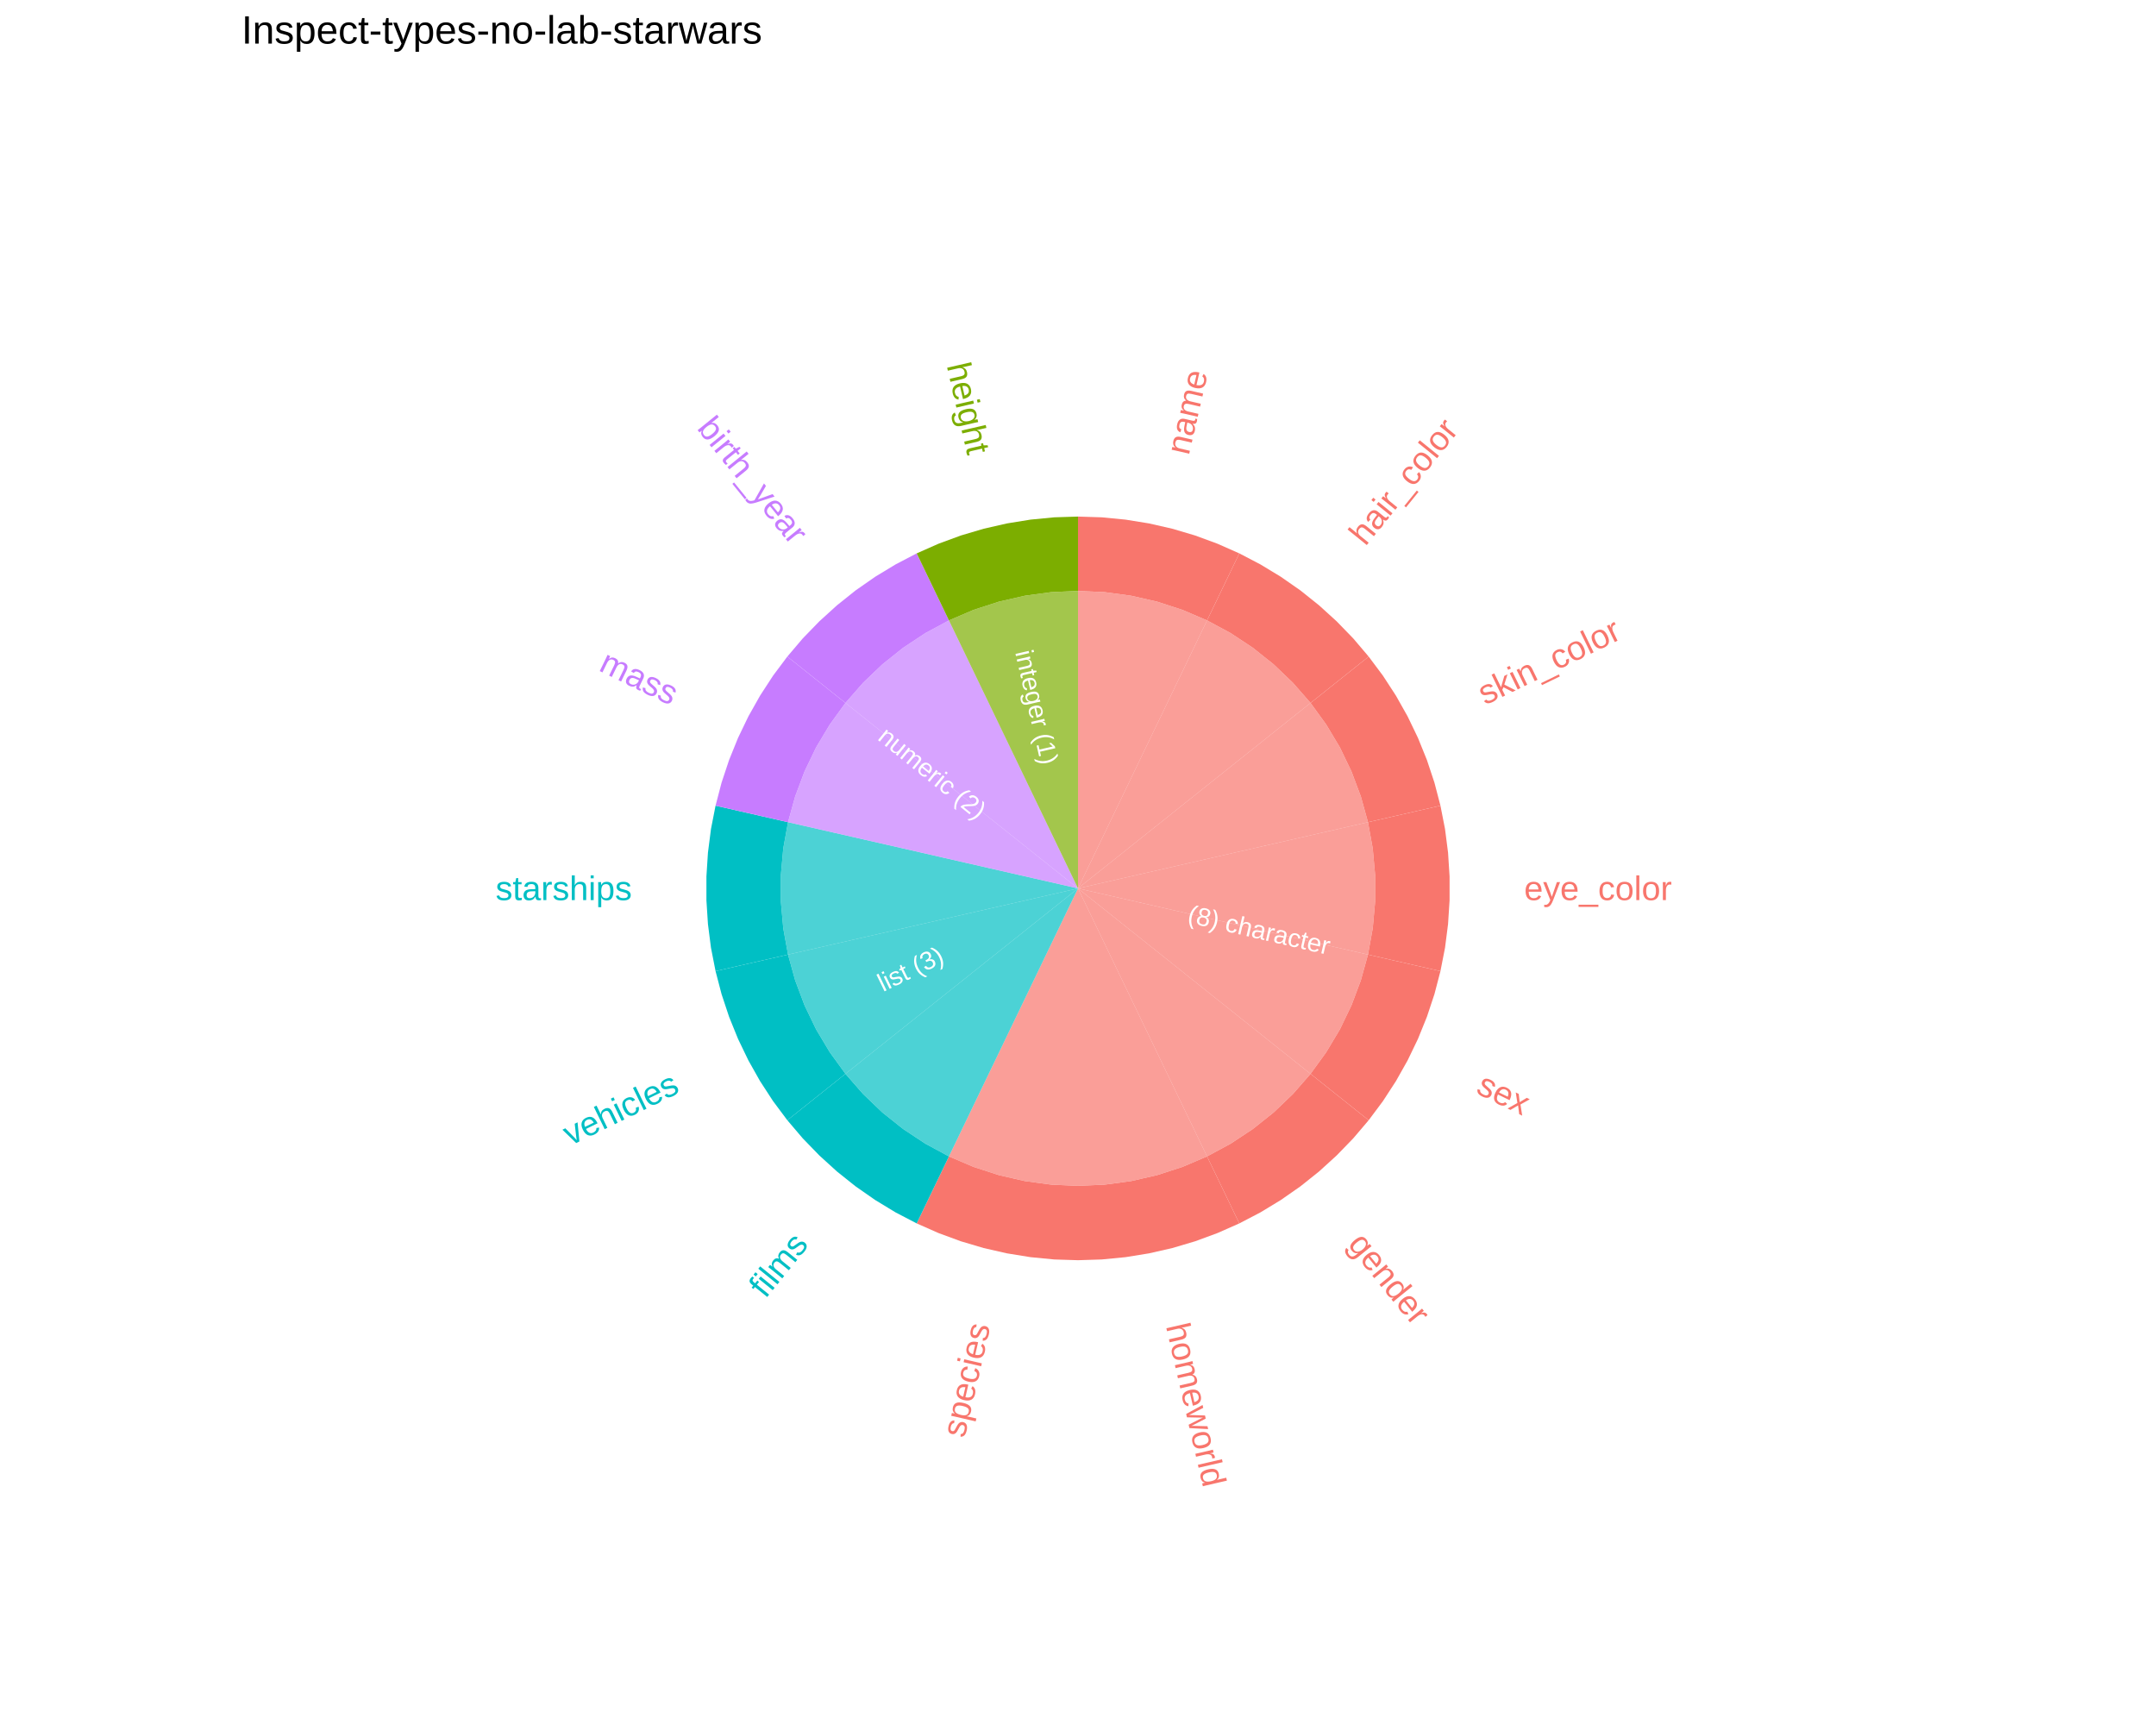
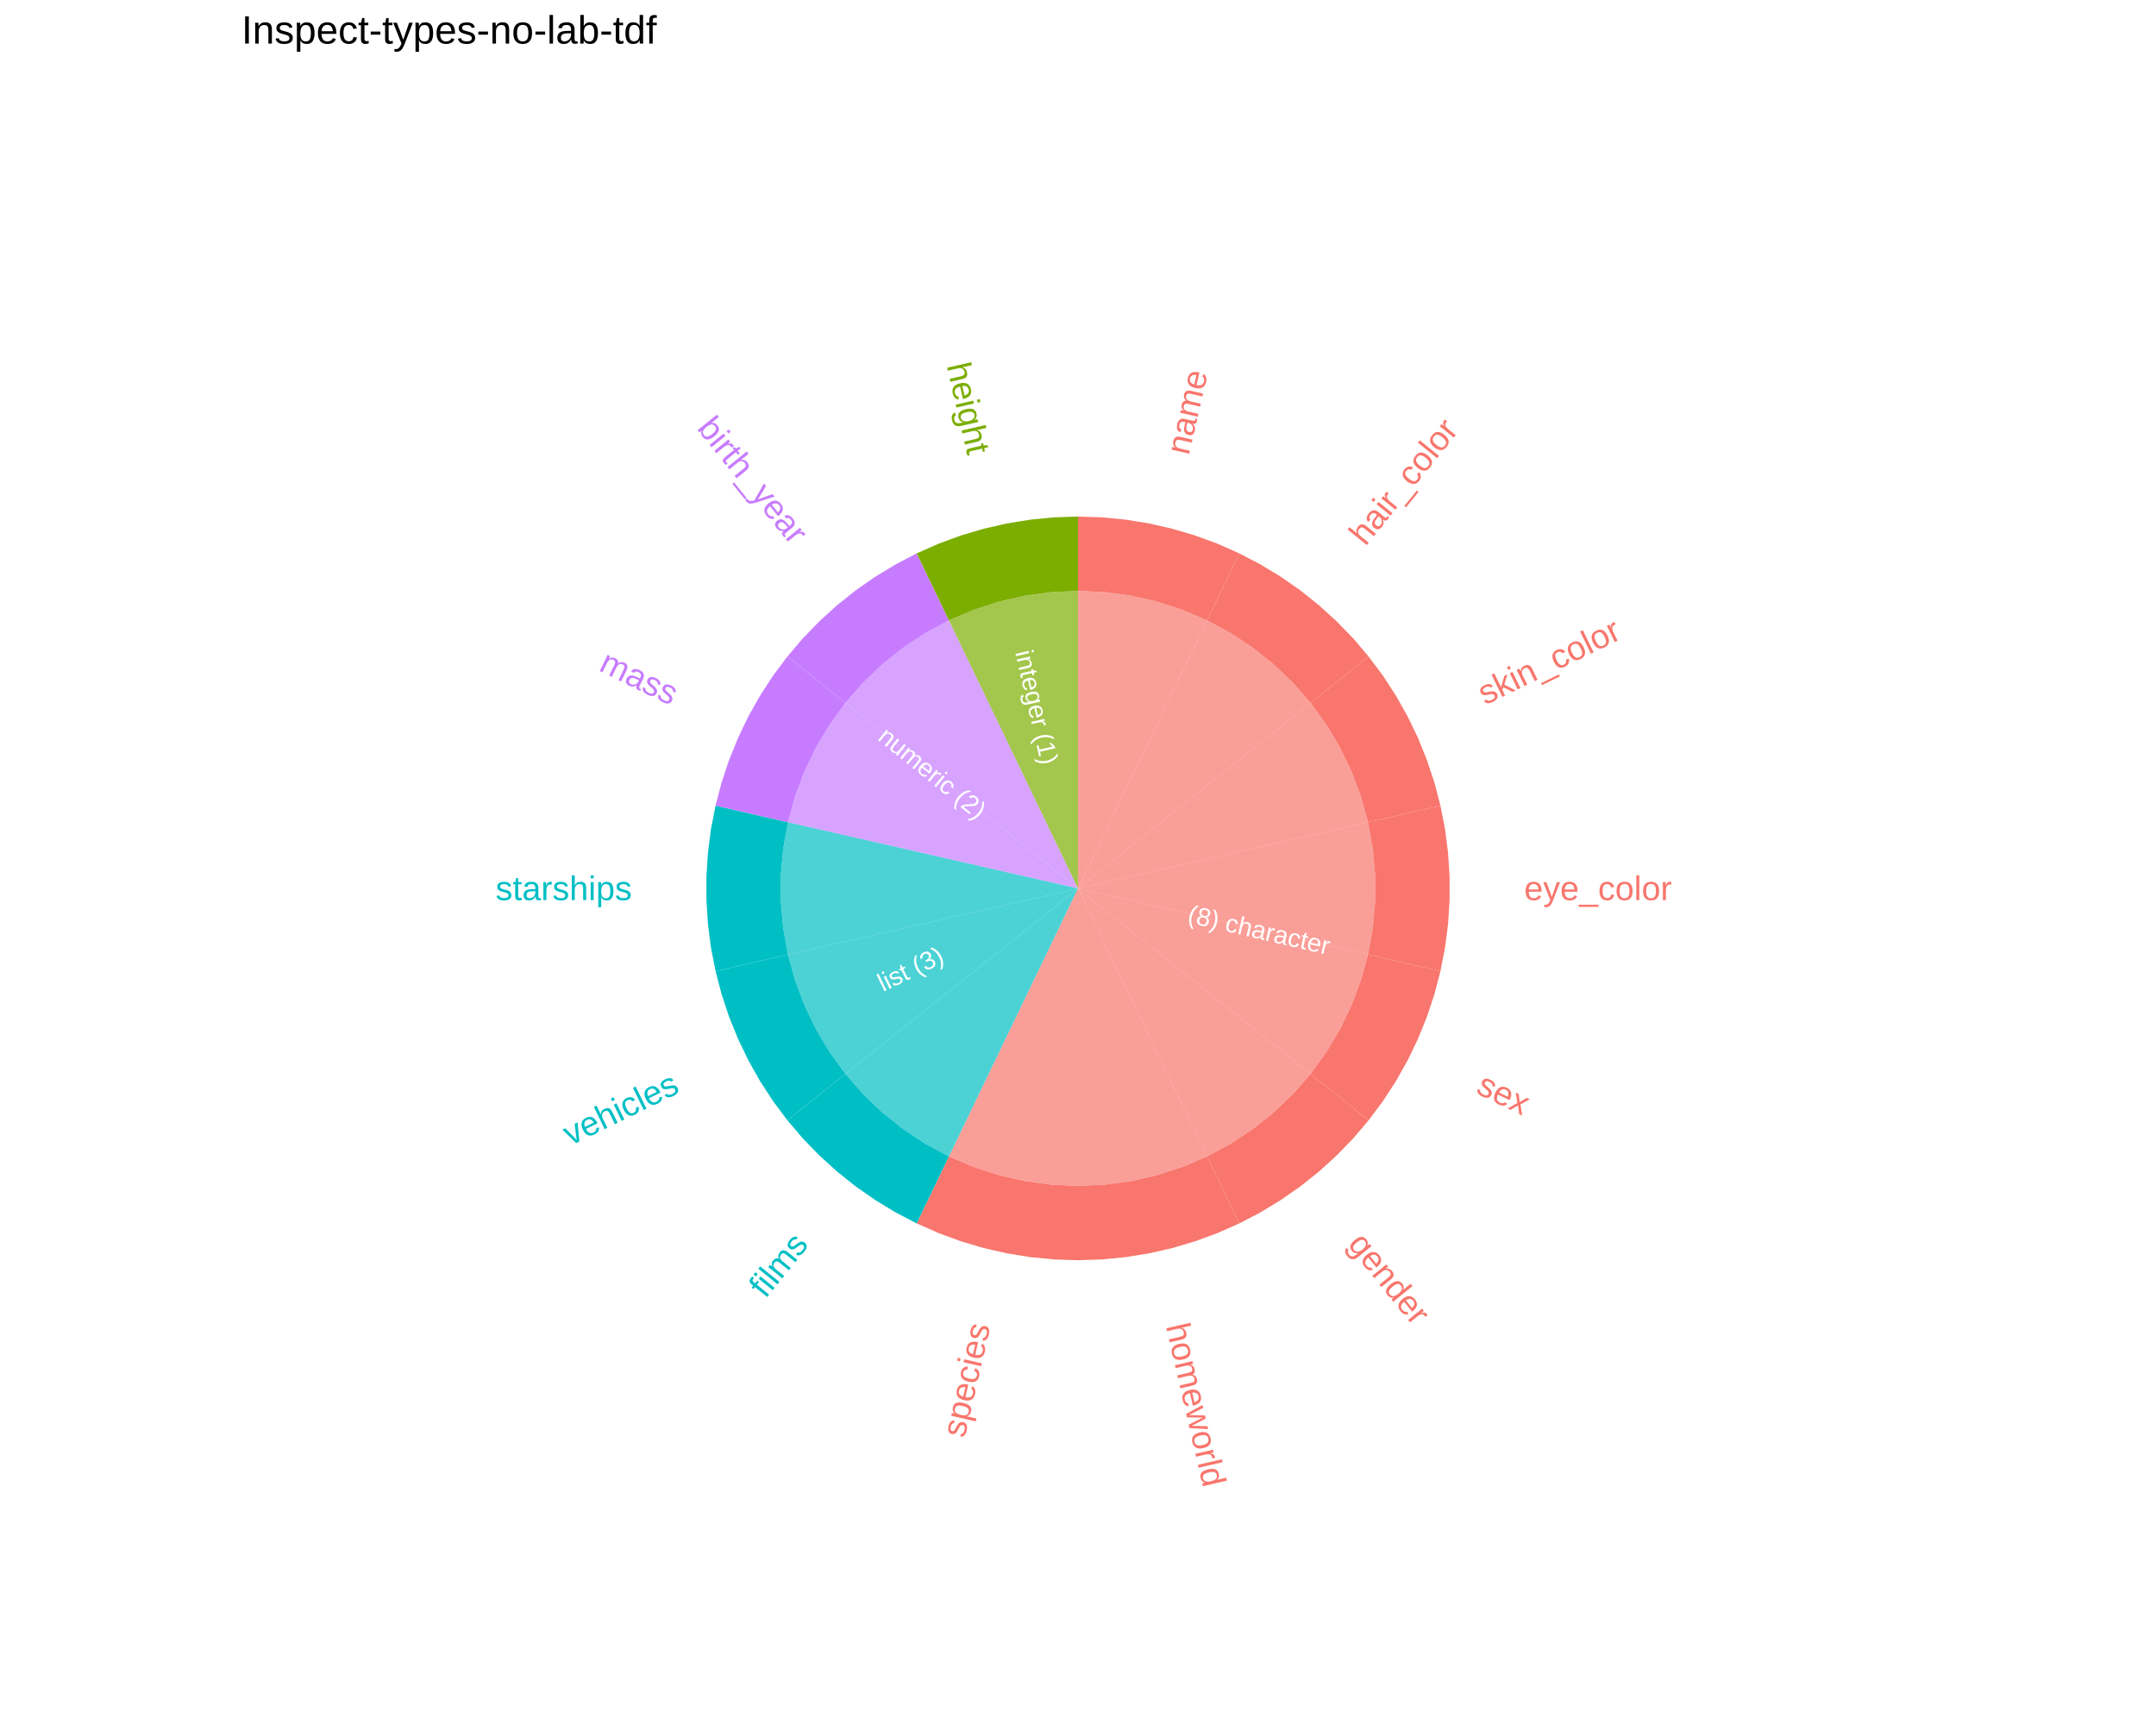
<svg xmlns="http://www.w3.org/2000/svg" viewBox="0 0 720.00 576.00">
  <defs>
    <style type="text/css">
    line, polyline, polygon, path, rect, circle {
      fill: none;
      stroke: #000000;
      stroke-linecap: round;
      stroke-linejoin: round;
      stroke-miterlimit: 10.00;
    }
  </style>
  </defs>
  <rect width="100%" height="100%" style="stroke: none; fill: #FFFFFF;" />
  <defs>
    <clipPath id="cpODAuNjV8NjM5LjM1fDU3Ni4wMHwxNy4yOQ==">
      <rect x="80.65" y="17.29" width="558.71" height="558.71" />
    </clipPath>
  </defs>
  <polygon points="403.10,207.16 406.69,199.70 410.28,192.24 413.87,184.78 406.59,181.56 399.12,178.81 391.49,176.55 383.73,174.78 375.88,173.51 367.95,172.74 360.00,172.49 360.00,180.77 360.00,189.04 360.00,197.32 368.90,197.72 377.74,198.92 386.42,200.90 394.90,203.65 403.10,207.16 " style="stroke-width: 1.07; stroke: none; fill: #F8766D;" clip-path="url(#cpODAuNjV8NjM5LjM1fDU3Ni4wMHwxNy4yOQ==)" />
  <polygon points="437.66,234.72 444.13,229.56 450.60,224.40 457.07,219.24 451.91,213.17 446.37,207.46 440.48,202.11 434.26,197.14 427.73,192.59 420.93,188.47 413.87,184.78 410.28,192.24 406.69,199.70 403.10,207.16 410.94,211.38 418.38,216.29 425.35,221.85 431.79,228.01 437.66,234.72 " style="stroke-width: 1.07; stroke: none; fill: #F8766D;" clip-path="url(#cpODAuNjV8NjM5LjM1fDU3Ni4wMHwxNy4yOQ==)" />
  <polygon points="456.84,274.54 464.91,272.70 472.97,270.86 481.04,269.02 479.03,261.32 476.52,253.77 473.53,246.39 470.08,239.22 466.17,232.28 461.83,225.61 457.07,219.24 450.60,224.40 444.13,229.56 437.66,234.72 442.89,241.93 447.47,249.58 451.33,257.61 454.46,265.95 456.84,274.54 " style="stroke-width: 1.07; stroke: none; fill: #F8766D;" clip-path="url(#cpODAuNjV8NjM5LjM1fDU3Ni4wMHwxNy4yOQ==)" />
  <polygon points="456.84,318.75 464.91,320.59 472.97,322.43 481.04,324.27 482.57,316.46 483.58,308.57 484.09,300.63 484.09,292.67 483.58,284.72 482.57,276.83 481.04,269.02 472.97,270.86 464.91,272.70 456.84,274.54 458.43,283.31 459.23,292.19 459.23,301.10 458.43,309.98 456.84,318.75 " style="stroke-width: 1.07; stroke: none; fill: #F8766D;" clip-path="url(#cpODAuNjV8NjM5LjM1fDU3Ni4wMHwxNy4yOQ==)" />
  <polygon points="437.66,358.57 444.13,363.74 450.60,368.90 457.07,374.06 461.83,367.68 466.17,361.01 470.08,354.07 473.53,346.90 476.52,339.53 479.03,331.97 481.04,324.27 472.97,322.43 464.91,320.59 456.84,318.75 454.46,327.34 451.33,335.68 447.47,343.71 442.89,351.36 437.66,358.57 " style="stroke-width: 1.07; stroke: none; fill: #F8766D;" clip-path="url(#cpODAuNjV8NjM5LjM1fDU3Ni4wMHwxNy4yOQ==)" />
  <polygon points="403.10,386.14 406.69,393.59 410.28,401.05 413.87,408.51 420.93,404.83 427.73,400.70 434.26,396.15 440.48,391.19 446.37,385.83 451.91,380.12 457.07,374.06 450.60,368.90 444.13,363.74 437.66,358.57 431.79,365.29 425.35,371.45 418.38,377.00 410.94,381.91 403.10,386.14 " style="stroke-width: 1.07; stroke: none; fill: #F8766D;" clip-path="url(#cpODAuNjV8NjM5LjM1fDU3Ni4wMHwxNy4yOQ==)" />
  <polygon points="360.00,395.97 360.00,404.25 360.00,412.53 360.00,420.80 367.95,420.55 375.88,419.78 383.73,418.51 391.49,416.74 399.12,414.48 406.59,411.73 413.87,408.51 410.28,401.05 406.69,393.59 403.10,386.14 394.90,389.64 386.42,392.39 377.74,394.38 368.90,395.57 360.00,395.97 " style="stroke-width: 1.07; stroke: none; fill: #F8766D;" clip-path="url(#cpODAuNjV8NjM5LjM1fDU3Ni4wMHwxNy4yOQ==)" />
  <polygon points="316.90,386.14 313.31,393.59 309.72,401.05 306.13,408.51 313.41,411.73 320.88,414.48 328.51,416.74 336.27,418.51 344.12,419.78 352.05,420.55 360.00,420.80 360.00,412.53 360.00,404.25 360.00,395.97 351.10,395.57 342.26,394.38 333.58,392.39 325.10,389.64 316.90,386.14 " style="stroke-width: 1.07; stroke: none; fill: #F8766D;" clip-path="url(#cpODAuNjV8NjM5LjM1fDU3Ni4wMHwxNy4yOQ==)" />
  <polygon points="282.34,358.57 275.87,363.74 269.40,368.90 262.93,374.06 268.09,380.12 273.63,385.83 279.52,391.19 285.74,396.15 292.27,400.70 299.07,404.83 306.13,408.51 309.72,401.05 313.31,393.59 316.90,386.14 309.06,381.91 301.62,377.00 294.65,371.45 288.21,365.29 282.34,358.57 " style="stroke-width: 1.07; stroke: none; fill: #00BFC4;" clip-path="url(#cpODAuNjV8NjM5LjM1fDU3Ni4wMHwxNy4yOQ==)" />
  <polygon points="263.16,318.75 255.09,320.59 247.03,322.43 238.96,324.27 240.97,331.97 243.48,339.53 246.47,346.90 249.92,354.07 253.83,361.01 258.17,367.68 262.93,374.06 269.40,368.90 275.87,363.74 282.34,358.57 277.11,351.36 272.53,343.71 268.67,335.68 265.54,327.34 263.16,318.75 " style="stroke-width: 1.07; stroke: none; fill: #00BFC4;" clip-path="url(#cpODAuNjV8NjM5LjM1fDU3Ni4wMHwxNy4yOQ==)" />
  <polygon points="263.16,274.54 255.09,272.70 247.03,270.86 238.96,269.02 237.43,276.83 236.42,284.72 235.91,292.67 235.91,300.63 236.42,308.57 237.43,316.46 238.96,324.27 247.03,322.43 255.09,320.59 263.16,318.75 261.57,309.98 260.77,301.10 260.77,292.19 261.57,283.31 263.16,274.54 " style="stroke-width: 1.07; stroke: none; fill: #00BFC4;" clip-path="url(#cpODAuNjV8NjM5LjM1fDU3Ni4wMHwxNy4yOQ==)" />
  <polygon points="282.34,234.72 275.87,229.56 269.40,224.40 262.93,219.24 258.17,225.61 253.83,232.28 249.92,239.22 246.47,246.39 243.48,253.77 240.97,261.32 238.96,269.02 247.03,270.86 255.09,272.70 263.16,274.54 265.54,265.95 268.67,257.61 272.53,249.58 277.11,241.93 282.34,234.72 " style="stroke-width: 1.07; stroke: none; fill: #C77CFF;" clip-path="url(#cpODAuNjV8NjM5LjM1fDU3Ni4wMHwxNy4yOQ==)" />
  <polygon points="316.90,207.16 313.31,199.70 309.72,192.24 306.13,184.78 299.07,188.47 292.27,192.59 285.74,197.14 279.52,202.11 273.63,207.46 268.09,213.17 262.93,219.24 269.40,224.40 275.87,229.56 282.34,234.72 288.21,228.01 294.65,221.85 301.62,216.29 309.06,211.38 316.90,207.16 " style="stroke-width: 1.07; stroke: none; fill: #C77CFF;" clip-path="url(#cpODAuNjV8NjM5LjM1fDU3Ni4wMHwxNy4yOQ==)" />
  <polygon points="360.00,197.32 360.00,189.04 360.00,180.77 360.00,172.49 352.05,172.74 344.12,173.51 336.27,174.78 328.51,176.55 320.88,178.81 313.41,181.56 306.13,184.78 309.72,192.24 313.31,199.70 316.90,207.16 325.10,203.65 333.58,200.90 342.26,198.92 351.10,197.72 360.00,197.32 " style="stroke-width: 1.07; stroke: none; fill: #7CAE00;" clip-path="url(#cpODAuNjV8NjM5LjM1fDU3Ni4wMHwxNy4yOQ==)" />
  <polygon points="360.00,296.65 363.32,289.76 366.63,282.88 369.95,275.99 373.26,269.11 376.58,262.23 379.89,255.34 383.21,248.46 386.52,241.58 389.84,234.69 393.15,227.81 396.47,220.92 399.78,214.04 403.10,207.16 394.90,203.65 386.42,200.90 377.74,198.92 368.90,197.72 360.00,197.32 360.00,204.96 360.00,212.60 360.00,220.24 360.00,227.88 360.00,235.52 360.00,243.16 360.00,250.80 360.00,258.44 360.00,266.08 360.00,273.72 360.00,281.37 360.00,289.01 360.00,296.65 360.00,296.65 " style="stroke-width: 1.07; stroke: none; fill: #F8766D; fill-opacity: 0.70;" clip-path="url(#cpODAuNjV8NjM5LjM1fDU3Ni4wMHwxNy4yOQ==)" />
  <polygon points="360.00,296.65 365.97,291.88 371.95,287.12 377.92,282.35 383.89,277.59 389.87,272.83 395.84,268.06 401.81,263.30 407.79,258.54 413.76,253.77 419.74,249.01 425.71,244.24 431.68,239.48 437.66,234.72 431.79,228.01 425.35,221.85 418.38,216.29 410.94,211.38 403.10,207.16 399.78,214.04 396.47,220.92 393.15,227.81 389.84,234.69 386.52,241.58 383.21,248.46 379.89,255.34 376.58,262.23 373.26,269.11 369.95,275.99 366.63,282.88 363.32,289.76 360.00,296.65 360.00,296.65 " style="stroke-width: 1.07; stroke: none; fill: #F8766D; fill-opacity: 0.70;" clip-path="url(#cpODAuNjV8NjM5LjM1fDU3Ni4wMHwxNy4yOQ==)" />
  <polygon points="360.00,296.65 367.45,294.95 374.90,293.25 382.35,291.55 389.80,289.85 397.24,288.15 404.69,286.45 412.14,284.74 419.59,283.04 427.04,281.34 434.49,279.64 441.94,277.94 449.39,276.24 456.84,274.54 454.46,265.95 451.33,257.61 447.47,249.58 442.89,241.93 437.66,234.72 431.68,239.48 425.71,244.24 419.74,249.01 413.76,253.77 407.79,258.54 401.81,263.30 395.84,268.06 389.87,272.83 383.89,277.59 377.92,282.35 371.95,287.12 365.97,291.88 360.00,296.65 360.00,296.65 " style="stroke-width: 1.07; stroke: none; fill: #F8766D; fill-opacity: 0.70;" clip-path="url(#cpODAuNjV8NjM5LjM1fDU3Ni4wMHwxNy4yOQ==)" />
  <polygon points="360.00,296.65 367.45,298.35 374.90,300.05 382.35,301.75 389.80,303.45 397.24,305.15 404.69,306.85 412.14,308.55 419.59,310.25 427.04,311.95 434.49,313.65 441.94,315.35 449.39,317.05 456.84,318.75 458.43,309.98 459.23,301.10 459.23,292.19 458.43,283.31 456.84,274.54 449.39,276.24 441.94,277.94 434.49,279.64 427.04,281.34 419.59,283.04 412.14,284.74 404.69,286.45 397.24,288.15 389.80,289.85 382.35,291.55 374.90,293.25 367.45,294.95 360.00,296.65 360.00,296.65 " style="stroke-width: 1.07; stroke: none; fill: #F8766D; fill-opacity: 0.70;" clip-path="url(#cpODAuNjV8NjM5LjM1fDU3Ni4wMHwxNy4yOQ==)" />
  <polygon points="360.00,296.65 365.97,301.41 371.95,306.17 377.92,310.94 383.89,315.70 389.87,320.46 395.84,325.23 401.81,329.99 407.79,334.76 413.76,339.52 419.74,344.28 425.71,349.05 431.68,353.81 437.66,358.57 442.89,351.36 447.47,343.71 451.33,335.68 454.46,327.34 456.84,318.75 449.39,317.05 441.94,315.35 434.49,313.65 427.04,311.95 419.59,310.25 412.14,308.55 404.69,306.85 397.24,305.15 389.80,303.45 382.35,301.75 374.90,300.05 367.45,298.35 360.00,296.65 360.00,296.65 " style="stroke-width: 1.07; stroke: none; fill: #F8766D; fill-opacity: 0.70;" clip-path="url(#cpODAuNjV8NjM5LjM1fDU3Ni4wMHwxNy4yOQ==)" />
  <polygon points="360.00,296.65 363.32,303.53 366.63,310.41 369.95,317.30 373.26,324.18 376.58,331.07 379.89,337.95 383.21,344.83 386.52,351.72 389.84,358.60 393.15,365.48 396.47,372.37 399.78,379.25 403.10,386.14 410.94,381.91 418.38,377.00 425.35,371.45 431.79,365.29 437.66,358.57 431.68,353.81 425.71,349.05 419.74,344.28 413.76,339.52 407.79,334.76 401.81,329.99 395.84,325.23 389.87,320.46 383.89,315.70 377.92,310.94 371.95,306.17 365.97,301.41 360.00,296.65 360.00,296.65 " style="stroke-width: 1.07; stroke: none; fill: #F8766D; fill-opacity: 0.70;" clip-path="url(#cpODAuNjV8NjM5LjM1fDU3Ni4wMHwxNy4yOQ==)" />
  <polygon points="360.00,296.65 360.00,304.29 360.00,311.93 360.00,319.57 360.00,327.21 360.00,334.85 360.00,342.49 360.00,350.13 360.00,357.77 360.00,365.41 360.00,373.05 360.00,380.69 360.00,388.33 360.00,395.97 368.90,395.57 377.74,394.38 386.42,392.39 394.90,389.64 403.10,386.14 399.78,379.25 396.47,372.37 393.15,365.48 389.84,358.60 386.52,351.72 383.21,344.83 379.89,337.95 376.58,331.07 373.26,324.18 369.95,317.30 366.63,310.41 363.32,303.53 360.00,296.65 360.00,296.65 " style="stroke-width: 1.07; stroke: none; fill: #F8766D; fill-opacity: 0.70;" clip-path="url(#cpODAuNjV8NjM5LjM1fDU3Ni4wMHwxNy4yOQ==)" />
  <polygon points="360.00,296.65 356.68,303.53 353.37,310.41 350.05,317.30 346.74,324.18 343.42,331.07 340.11,337.95 336.79,344.83 333.48,351.72 330.16,358.60 326.85,365.48 323.53,372.37 320.22,379.25 316.90,386.14 325.10,389.64 333.58,392.39 342.26,394.38 351.10,395.57 360.00,395.97 360.00,388.33 360.00,380.69 360.00,373.05 360.00,365.41 360.00,357.77 360.00,350.13 360.00,342.49 360.00,334.85 360.00,327.21 360.00,319.57 360.00,311.93 360.00,304.29 360.00,296.65 360.00,296.65 " style="stroke-width: 1.07; stroke: none; fill: #F8766D; fill-opacity: 0.70;" clip-path="url(#cpODAuNjV8NjM5LjM1fDU3Ni4wMHwxNy4yOQ==)" />
  <polygon points="360.00,296.65 354.03,301.41 348.05,306.17 342.08,310.94 336.11,315.70 330.13,320.46 324.16,325.23 318.19,329.99 312.21,334.76 306.24,339.52 300.26,344.28 294.29,349.05 288.32,353.81 282.34,358.57 288.21,365.29 294.65,371.45 301.62,377.00 309.06,381.91 316.90,386.14 320.22,379.25 323.53,372.37 326.85,365.48 330.16,358.60 333.48,351.72 336.79,344.83 340.11,337.95 343.42,331.07 346.74,324.18 350.05,317.30 353.37,310.41 356.68,303.53 360.00,296.65 360.00,296.65 " style="stroke-width: 1.07; stroke: none; fill: #00BFC4; fill-opacity: 0.70;" clip-path="url(#cpODAuNjV8NjM5LjM1fDU3Ni4wMHwxNy4yOQ==)" />
  <polygon points="360.00,296.65 352.55,298.35 345.10,300.05 337.65,301.75 330.20,303.45 322.76,305.15 315.31,306.85 307.86,308.55 300.41,310.25 292.96,311.95 285.51,313.65 278.06,315.35 270.61,317.05 263.16,318.75 265.54,327.34 268.67,335.68 272.53,343.71 277.11,351.36 282.34,358.57 288.32,353.81 294.29,349.05 300.26,344.28 306.24,339.52 312.21,334.76 318.19,329.99 324.16,325.23 330.13,320.46 336.11,315.70 342.08,310.94 348.05,306.17 354.03,301.41 360.00,296.65 360.00,296.65 " style="stroke-width: 1.07; stroke: none; fill: #00BFC4; fill-opacity: 0.70;" clip-path="url(#cpODAuNjV8NjM5LjM1fDU3Ni4wMHwxNy4yOQ==)" />
  <polygon points="360.00,296.65 352.55,294.95 345.10,293.25 337.65,291.55 330.20,289.85 322.76,288.15 315.31,286.45 307.86,284.74 300.41,283.04 292.96,281.34 285.51,279.64 278.06,277.94 270.61,276.24 263.16,274.54 261.57,283.31 260.77,292.19 260.77,301.10 261.57,309.98 263.16,318.75 270.61,317.05 278.06,315.35 285.51,313.65 292.96,311.95 300.41,310.25 307.86,308.55 315.31,306.85 322.76,305.15 330.20,303.45 337.65,301.75 345.10,300.05 352.55,298.35 360.00,296.65 360.00,296.65 " style="stroke-width: 1.07; stroke: none; fill: #00BFC4; fill-opacity: 0.70;" clip-path="url(#cpODAuNjV8NjM5LjM1fDU3Ni4wMHwxNy4yOQ==)" />
  <polygon points="360.00,296.65 354.03,291.88 348.05,287.12 342.08,282.35 336.11,277.59 330.13,272.83 324.16,268.06 318.19,263.30 312.21,258.54 306.24,253.77 300.26,249.01 294.29,244.24 288.32,239.48 282.34,234.72 277.11,241.93 272.53,249.58 268.67,257.61 265.54,265.95 263.16,274.54 270.61,276.24 278.06,277.94 285.51,279.64 292.96,281.34 300.41,283.04 307.86,284.74 315.31,286.45 322.76,288.15 330.20,289.85 337.65,291.55 345.10,293.25 352.55,294.95 360.00,296.65 360.00,296.65 " style="stroke-width: 1.07; stroke: none; fill: #C77CFF; fill-opacity: 0.70;" clip-path="url(#cpODAuNjV8NjM5LjM1fDU3Ni4wMHwxNy4yOQ==)" />
  <polygon points="360.00,296.65 356.68,289.76 353.37,282.88 350.05,275.99 346.74,269.11 343.42,262.23 340.11,255.34 336.79,248.46 333.48,241.58 330.16,234.69 326.85,227.81 323.53,220.92 320.22,214.04 316.90,207.16 309.06,211.38 301.62,216.29 294.65,221.85 288.21,228.01 282.34,234.72 288.32,239.48 294.29,244.24 300.26,249.01 306.24,253.77 312.21,258.54 318.19,263.30 324.16,268.06 330.13,272.83 336.11,277.59 342.08,282.35 348.05,287.12 354.03,291.88 360.00,296.65 360.00,296.65 " style="stroke-width: 1.07; stroke: none; fill: #C77CFF; fill-opacity: 0.70;" clip-path="url(#cpODAuNjV8NjM5LjM1fDU3Ni4wMHwxNy4yOQ==)" />
  <polygon points="360.00,296.65 360.00,289.01 360.00,281.37 360.00,273.72 360.00,266.08 360.00,258.44 360.00,250.80 360.00,243.16 360.00,235.52 360.00,227.88 360.00,220.24 360.00,212.60 360.00,204.96 360.00,197.32 351.10,197.72 342.26,198.92 333.58,200.90 325.10,203.65 316.90,207.16 320.22,214.04 323.53,220.92 326.85,227.81 330.16,234.69 333.48,241.58 336.79,248.46 340.11,255.34 343.42,262.23 346.74,269.11 350.05,275.99 353.37,282.88 356.68,289.76 360.00,296.65 360.00,296.65 " style="stroke-width: 1.07; stroke: none; fill: #7CAE00; fill-opacity: 0.70;" clip-path="url(#cpODAuNjV8NjM5LjM1fDU3Ni4wMHwxNy4yOQ==)" />
  <g clip-path="url(#cpODAuNjV8NjM5LjM1fDU3Ni4wMHwxNy4yOQ==)">
    <text transform="translate(396.97,152.26) rotate(-77)" style="font-size: 11.38px; fill: #F8766D; font-family: Liberation Sans;" textLength="28.45px" lengthAdjust="spacingAndGlyphs">name</text>
  </g>
  <g clip-path="url(#cpODAuNjV8NjM5LjM1fDU3Ni4wMHwxNy4yOQ==)">
    <text transform="translate(455.95,182.60) rotate(-51)" style="font-size: 11.38px; fill: #F8766D; font-family: Liberation Sans;" textLength="49.95px" lengthAdjust="spacingAndGlyphs">hair_color</text>
  </g>
  <g clip-path="url(#cpODAuNjV8NjM5LjM1fDU3Ni4wMHwxNy4yOQ==)">
    <text transform="translate(495.93,235.53) rotate(-26)" style="font-size: 11.38px; fill: #F8766D; font-family: Liberation Sans;" textLength="51.22px" lengthAdjust="spacingAndGlyphs">skin_color</text>
  </g>
  <g clip-path="url(#cpODAuNjV8NjM5LjM1fDU3Ni4wMHwxNy4yOQ==)">
    <text x="508.99" y="300.56" style="font-size: 11.38px; fill: #F8766D; font-family: Liberation Sans;" textLength="49.33px" lengthAdjust="spacingAndGlyphs">eye_color</text>
  </g>
  <g clip-path="url(#cpODAuNjV8NjM5LjM1fDU3Ni4wMHwxNy4yOQ==)">
    <text transform="translate(492.54,364.82) rotate(26)" style="font-size: 11.38px; fill: #F8766D; font-family: Liberation Sans;" textLength="17.70px" lengthAdjust="spacingAndGlyphs">sex</text>
  </g>
  <g clip-path="url(#cpODAuNjV8NjM5LjM1fDU3Ni4wMHwxNy4yOQ==)">
    <text transform="translate(449.83,415.57) rotate(51)" style="font-size: 11.38px; fill: #F8766D; font-family: Liberation Sans;" textLength="35.42px" lengthAdjust="spacingAndGlyphs">gender</text>
  </g>
  <g clip-path="url(#cpODAuNjV8NjM5LjM1fDU3Ni4wMHwxNy4yOQ==)">
    <text transform="translate(389.34,442.77) rotate(77)" style="font-size: 11.38px; fill: #F8766D; font-family: Liberation Sans;" textLength="55.64px" lengthAdjust="spacingAndGlyphs">homeworld</text>
  </g>
  <g clip-path="url(#cpODAuNjV8NjM5LjM1fDU3Ni4wMHwxNy4yOQ==)">
    <text transform="translate(322.08,480.38) rotate(283)" style="font-size: 11.38px; fill: #F8766D; font-family: Liberation Sans;" textLength="38.58px" lengthAdjust="spacingAndGlyphs">species</text>
  </g>
  <g clip-path="url(#cpODAuNjV8NjM5LjM1fDU3Ni4wMHwxNy4yOQ==)">
    <text transform="translate(255.59,433.85) rotate(309)" style="font-size: 11.38px; fill: #00BFC4; font-family: Liberation Sans;" textLength="23.38px" lengthAdjust="spacingAndGlyphs">films</text>
  </g>
  <g clip-path="url(#cpODAuNjV8NjM5LjM1fDU3Ni4wMHwxNy4yOQ==)">
    <text transform="translate(190.43,382.65) rotate(334)" style="font-size: 11.38px; fill: #00BFC4; font-family: Liberation Sans;" textLength="41.11px" lengthAdjust="spacingAndGlyphs">vehicles</text>
  </g>
  <g clip-path="url(#cpODAuNjV8NjM5LjM1fDU3Ni4wMHwxNy4yOQ==)">
    <text transform="translate(165.50,300.56) rotate(360)" style="font-size: 11.38px; fill: #00BFC4; font-family: Liberation Sans;" textLength="45.52px" lengthAdjust="spacingAndGlyphs">starships</text>
  </g>
  <g clip-path="url(#cpODAuNjV8NjM5LjM1fDU3Ni4wMHwxNy4yOQ==)">
    <text transform="translate(199.59,223.74) rotate(386)" style="font-size: 11.38px; fill: #C77CFF; font-family: Liberation Sans;" textLength="27.17px" lengthAdjust="spacingAndGlyphs">mass</text>
  </g>
  <g clip-path="url(#cpODAuNjV8NjM5LjM1fDU3Ni4wMHwxNy4yOQ==)">
    <text transform="translate(232.51,143.06) rotate(411)" style="font-size: 11.38px; fill: #C77CFF; font-family: Liberation Sans;" textLength="50.58px" lengthAdjust="spacingAndGlyphs">birth_year</text>
  </g>
  <g clip-path="url(#cpODAuNjV8NjM5LjM1fDU3Ni4wMHwxNy4yOQ==)">
    <text transform="translate(316.13,122.04) rotate(437)" style="font-size: 11.38px; fill: #7CAE00; font-family: Liberation Sans;" textLength="31.00px" lengthAdjust="spacingAndGlyphs">height</text>
  </g>
  <g clip-path="url(#cpODAuNjV8NjM5LjM1fDU3Ni4wMHwxNy4yOQ==)">
    <text transform="translate(396.27,307.94) rotate(13)" style="font-size: 8.54px; fill: #FFFFFF; font-family: Liberation Sans;" textLength="48.41px" lengthAdjust="spacingAndGlyphs">(8) character</text>
  </g>
  <g clip-path="url(#cpODAuNjV8NjM5LjM1fDU3Ni4wMHwxNy4yOQ==)">
    <text transform="translate(294.88,331.27) rotate(334)" style="font-size: 8.54px; fill: #FFFFFF; font-family: Liberation Sans;" textLength="23.23px" lengthAdjust="spacingAndGlyphs">list (3)</text>
  </g>
  <g clip-path="url(#cpODAuNjV8NjM5LjM1fDU3Ni4wMHwxNy4yOQ==)">
    <text transform="translate(292.76,246.78) rotate(399)" style="font-size: 8.54px; fill: #FFFFFF; font-family: Liberation Sans;" textLength="43.17px" lengthAdjust="spacingAndGlyphs">numeric (2)</text>
  </g>
  <g clip-path="url(#cpODAuNjV8NjM5LjM1fDU3Ni4wMHwxNy4yOQ==)">
    <text transform="translate(338.99,217.80) rotate(437)" style="font-size: 8.54px; fill: #FFFFFF; font-family: Liberation Sans;" textLength="38.92px" lengthAdjust="spacingAndGlyphs">integer (1)</text>
  </g>
  <defs>
    <clipPath id="cpMC4wMHw3MjAuMDB8NTc2LjAwfDAuMDA=">
      <rect x="0.00" y="0.00" width="720.00" height="576.00" />
    </clipPath>
  </defs>
  <g clip-path="url(#cpMC4wMHw3MjAuMDB8NTc2LjAwfDAuMDA=)">
-     <text x="80.65" y="14.56" style="font-size: 13.20px; font-family: Liberation Sans;" textLength="173.61px" lengthAdjust="spacingAndGlyphs">Inspect-types-no-lab-starwars</text>
+     <text x="80.65" y="14.56" style="font-size: 13.20px; font-family: Liberation Sans;" textLength="173.61px" lengthAdjust="spacingAndGlyphs">Inspect-types-no-lab-tdf</text>
  </g>
</svg>
